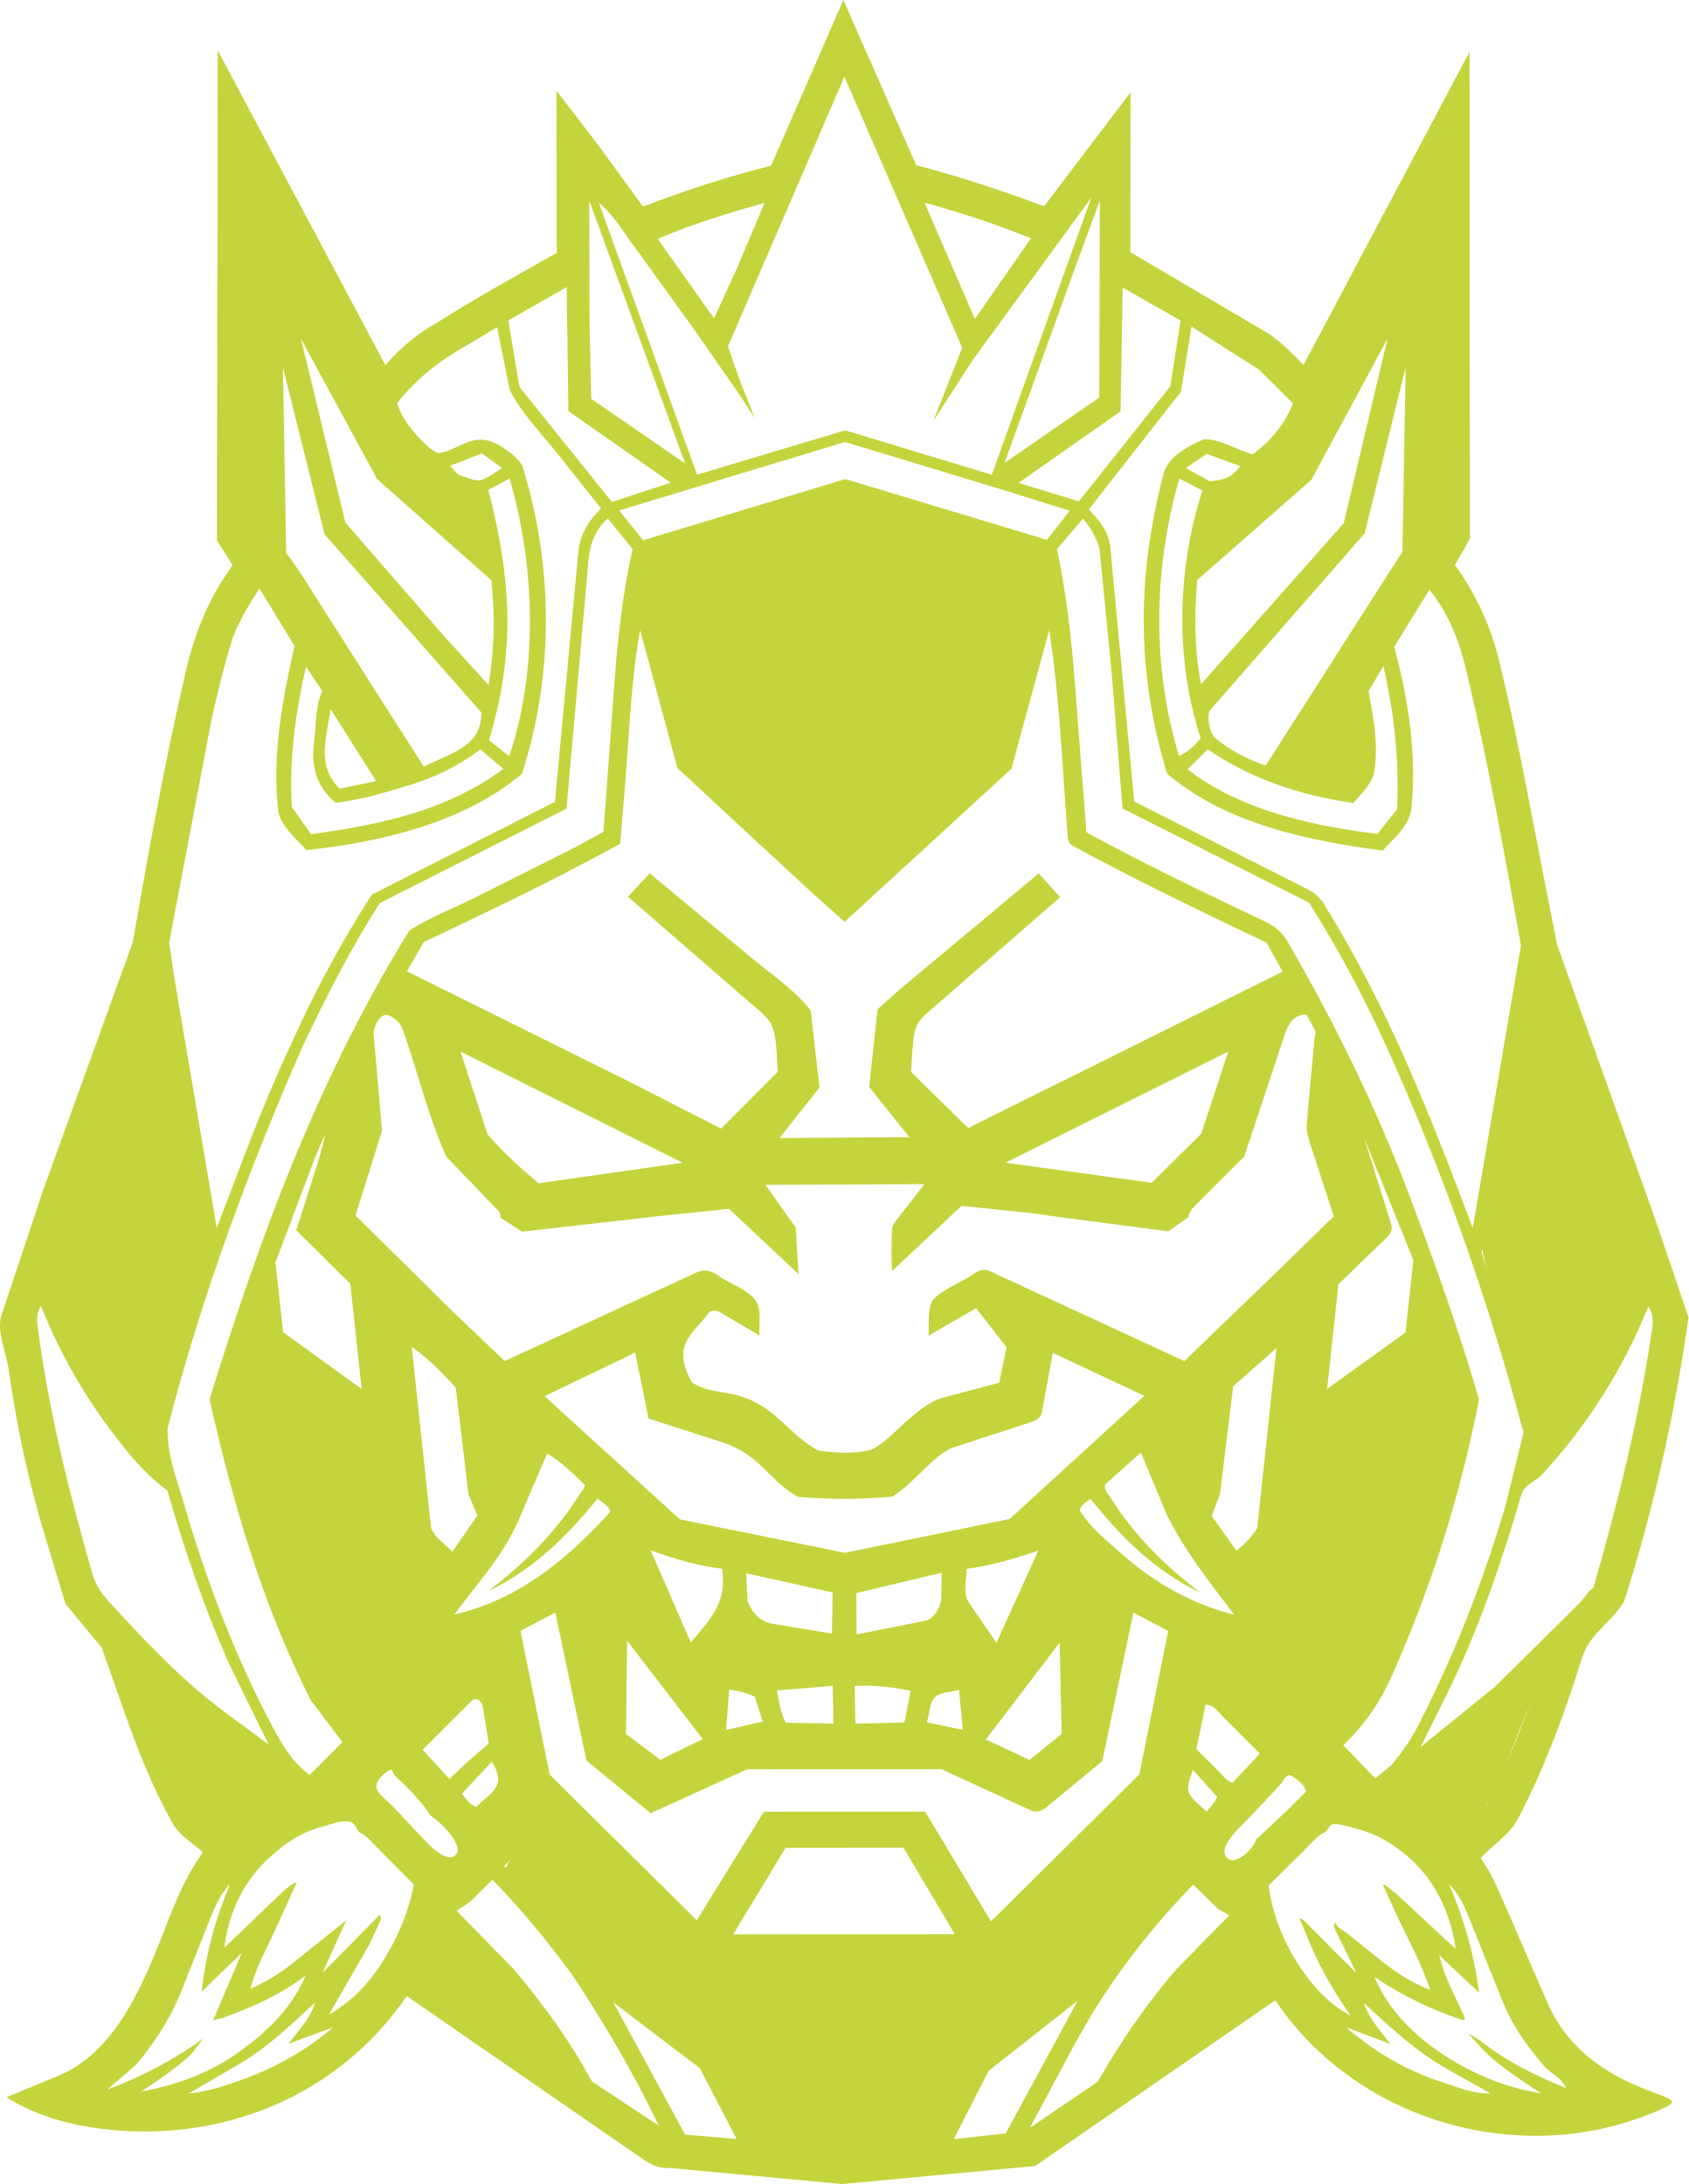
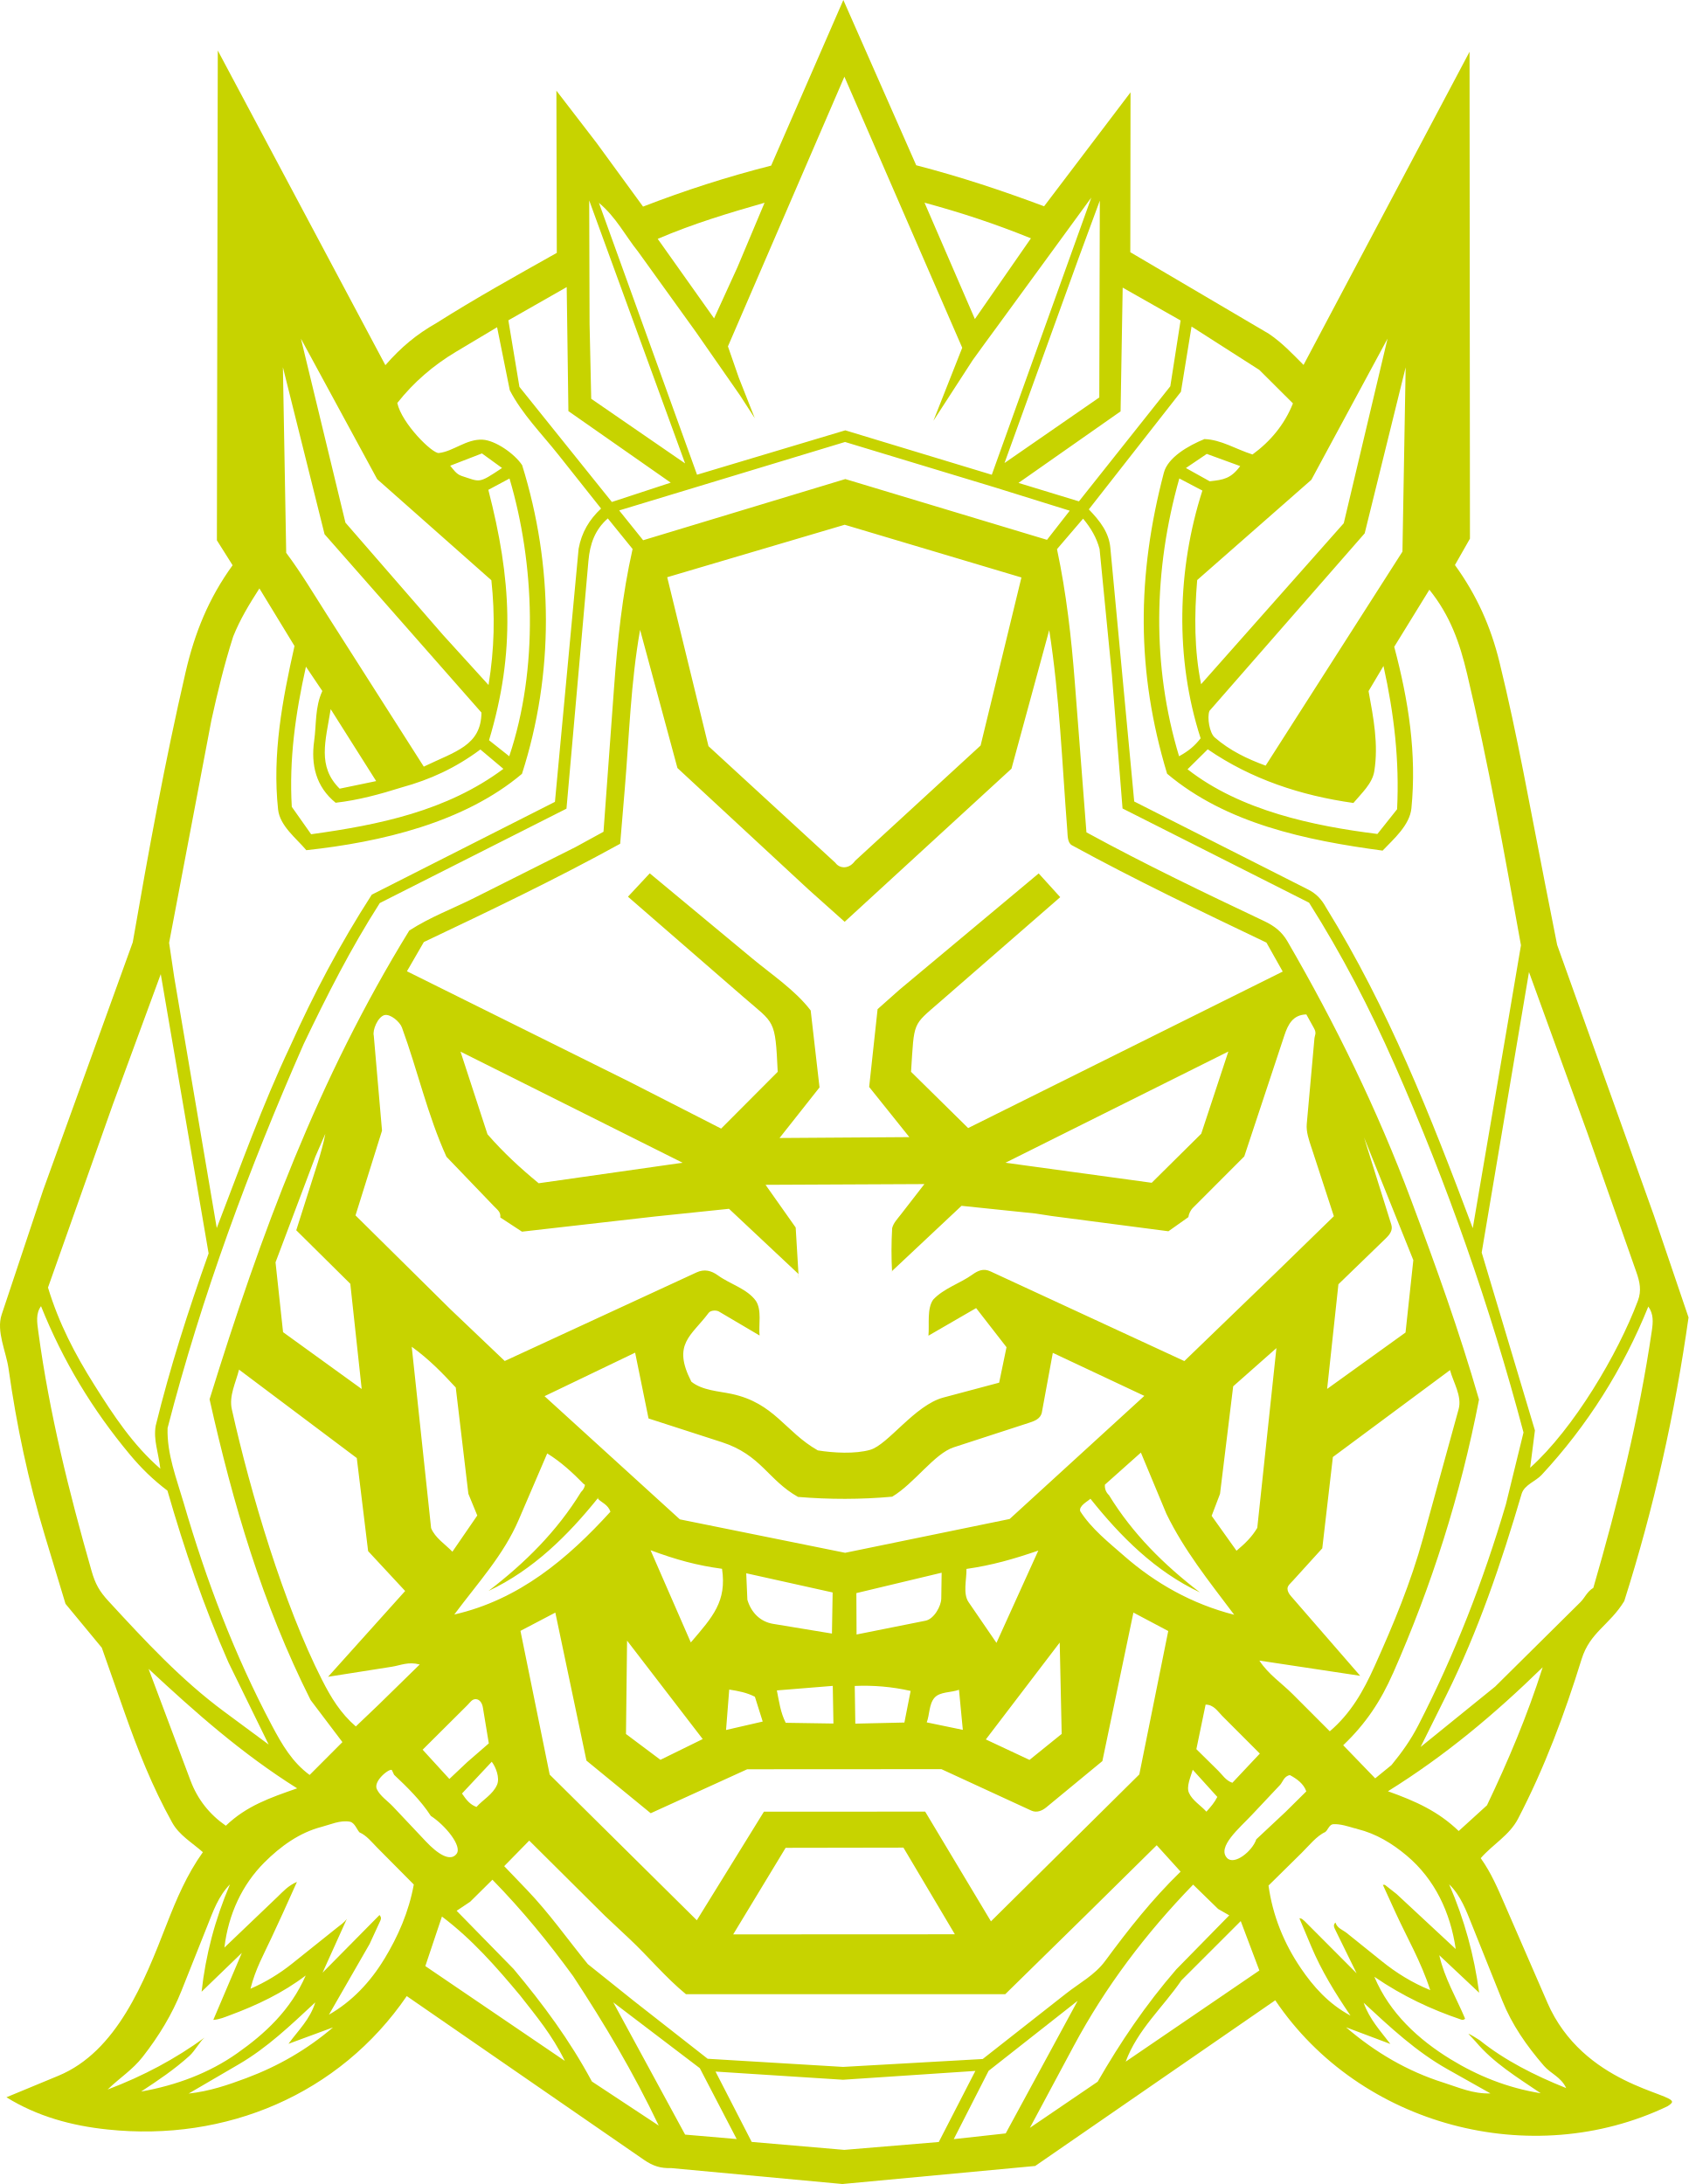
- <svg xmlns="http://www.w3.org/2000/svg" id="uuid-0812a78a-f2e9-41a0-8deb-4997b17b1516" data-name="Capa 2" viewBox="0 0 963.56 1246.55">
+ <svg xmlns="http://www.w3.org/2000/svg" id="uuid-1fea674a-41ef-448b-baeb-0707aa6be912" data-name="Capa 2" viewBox="0 0 963.56 1246.55">
  <defs>
    <style>
-       .uuid-22a5906d-8ea7-4744-bbab-1e2163f47b1e {
-         fill: #c4d43c;
+       .uuid-f122dece-1a6b-49ed-b276-864b0b025443 {
+         fill: #c7d300;
      }
    </style>
  </defs>
-   <g id="uuid-dac60c24-ab5b-46f6-a648-52ec8789b299" data-name="Capa 1">
-     <path class="uuid-22a5906d-8ea7-4744-bbab-1e2163f47b1e" d="M882.98,1142.92l-24.25-55.79c-3.97-9.14-7.72-18.1-13.75-26.55,6.93-7.95,16.36-13.01,21.31-22.53,15.16-29.15,26.54-59.71,36.25-91.04,4.79-15.47,15.9-19.34,24.34-33.15,16.87-53.06,28.88-106.76,36.69-161.91l-19.74-58.12-55.24-154.51-7-35.48c-8.37-42.42-15.62-83.96-25.92-125.96-5-20.4-13.01-38.23-25.41-55.38l8.57-15.06-.23-277.89-94.73,178.74c-6.54-6.57-12.24-12.68-19.84-17.81l-79.02-46.53.13-91.24-49.32,65.03c-24.13-9.02-47.62-16.83-72.98-23.41L481.26,0l-41.2,94.52c-25.49,6.51-48.94,14.07-73.1,23.4l-26.48-36.3-22.97-29.87.23,92.58c-23.7,13.33-46.3,25.88-68.83,40.14-11.09,6.29-20.03,13.67-28.99,23.96L124.28,28.84l-.51,279.55,8.97,14.23c-13.62,18.77-21.63,38.56-26.81,60.96-11.87,51.35-21.11,101.99-30.17,154.24l-51.1,141.37L.95,750.31c-3.19,9.58,2.55,21.12,3.93,30.85,4.63,32.8,11.25,64.01,20.81,95.61l11.69,38.63,20.71,25.06,12.73,36.22c7.74,22.02,16.1,43.21,27.46,63.62,4.01,7.2,11.17,11.27,17.49,16.85-9.11,12.76-15.03,26.69-20.74,41.34-12.7,32.63-28.29,72.44-61.71,86.28l-29.65,12.28c17.58,10.91,37.23,16.27,57.71,18.39,67.53,7.17,132.31-20.01,170.74-76.14l135.29,93.41c5.4,3.73,9.76,4.95,15.48,4.75l97.81,9.1,110.03-10.3,137-94.56c48.41,71.87,146.36,97.49,223.8,60.5,1.09-.69,2.42-1.61,2.6-2.36,1.26-5.23-50.7-9.83-71.16-56.89ZM848.53,1030.42l-.5.46c.59-1.04,1.17-2.05,1.7-2.99-.4.84-.8,1.69-1.2,2.53ZM859.5,1006.49c3.88-9.62,9.09-22.57,13.87-34.48-4.3,11.78-8.94,23.2-13.87,34.48ZM879.71,841.84c26.19-28.21,46.56-60.58,60.91-96.12,3.07,4.33,2.74,8.83,1.98,13.97-7.37,49.98-19.35,98.33-33.36,146.6-3.66,2.21-4.76,5.57-7.36,8.15l-48.65,48.19-42.56,34.49,14.54-29.26c18.43-37.09,31.49-75.72,43.18-115.45,1.67-4.99,7.99-6.97,11.32-10.56ZM859.39,858.5c-12.88,43.75-29.13,85.55-49.97,126.13-4.35,8.48-9.44,15.6-15.34,22.79l-9.3,7.59-18.26-18.9c12.95-12.34,21.44-25.27,28.37-40.98,22.15-50.22,38.57-101.88,49.1-156.31-11.32-39.25-24.51-75.85-38.75-113.91-19.25-51.48-43.08-100.27-70.55-147.6-3.25-5.6-7.56-8.87-13.3-11.59-34.22-16.21-67.72-32.24-101.42-50.65l-6.62-85.46c-2.01-25.92-4.81-50.8-10.18-76.18l14.89-17.4c4.53,5.45,7.65,10.81,9.4,17.3l7.02,71.68,6.09,76.44,106.44,53.77c18.86,29.84,34.5,60,48.81,92.43,30.08,68.17,54.46,137.89,73.56,209.96l-10.02,40.9ZM792.25,1022.47c-.07-.03-.14-.05-.22-.08.02-.01.03-.02.05-.03.05.04.11.07.17.11ZM259.23,921.52c13.65-18.31,28.12-33.95,36.73-53.98l16.31-37.97c7.85,4.81,14.64,11.12,20.96,17.58,0-.05,0-.1,0-.15l.59.57c-.27,1.46-.99,2.83-2.26,4.04-13.76,22.42-31.82,40.36-52.79,56.44,25.44-11.99,45.33-31.67,62.58-53.16l.14.14c-.1.13-.21.26-.32.39.18.15.28.24.28.24,1.91,1.98,5.51,3.11,6.9,7.17-24.35,26.76-52.04,50.21-89.12,58.68ZM291.09,1061.66l-2.57,4.31-.82-.85,3.39-3.46ZM266.78,973.18c1.42-1.42,2.65-3.52,4.83-3.37,2.18.15,3.54,2.29,3.95,4.79l3.38,20.46-12.34,10.72-10.16,9.59-15.27-16.7,25.6-25.49ZM234.97,768.68c10.01,7.23,17.46,14.98,25.12,23.26l7.2,60.67,5.08,12.38-14.21,20.69c-3.9-4.14-9.88-7.86-12.15-13.48l-11.05-103.51ZM280.61,1005.54c2.25,2.89,4.78,9.16,3.02,13.19-2.41,5.51-7.97,8.39-11.73,12.62-3.72-1.39-5.81-4.04-8.26-7.68l16.97-18.12ZM551.5,895.49c14.67-2.1,27.06-5.67,41.01-10.47l-23.87,52.67-15.89-23.2c-3.4-4.96-1.09-12.94-1.24-19ZM604.73,937.52l1.12,52.15-18.36,14.83-24.92-11.68,42.16-55.3ZM576.14,866.99l-93.86,19.29-94.31-19.08-77.23-70.31,51.7-24.84,7.65,37.56,41.73,13.49c22.6,7.31,26.34,21.57,43.57,31.29,18.09,1.5,35.94,1.49,53.73-.13,12.56-7.46,24.1-24.6,35.1-28.18l43.48-14.15c3.01-.98,5.89-2.26,6.77-5.4l6.32-34.37,52.23,24.56-76.87,70.28ZM488.8,932.9l-.11-23.62,48.66-11.64-.21,14.84c-.06,4.14-4.06,11.57-8.98,12.56l-39.35,7.87ZM519.65,965.12l-3.55,18.04-28.01.63-.33-21.51c10.59-.46,21.19.42,31.88,2.84ZM533.31,968.97c3.08-3.49,9.58-2.86,13.94-4.51l2.19,22.88-20.6-4.27c1.67-4.24,1.24-10.44,4.46-14.09ZM426.49,913.08l-.65-15.12,49.31,10.96-.4,23.47-33.58-5.54c-7.26-1.2-12.48-6.36-14.68-13.76ZM435.23,982.6l-20.92,4.82,1.81-23.08c5.2.81,10.07,1.73,14.67,4.12l4.45,14.13ZM475.22,962.24l.38,21.49-27.23-.42c-2.97-5.86-3.78-12.08-5.05-18.48l31.9-2.59ZM394.21,937.45l-22.97-52.64c14.66,5.44,26.45,8.68,40.79,10.6,2.76,18.61-5.23,27.36-17.82,42.04ZM401.02,992.59l-24.14,11.85-19.66-14.73.62-53.3,43.17,56.19ZM316.89,920.41l17.76,84.48,36.67,30.04,55.07-25.1,110.82-.06,51.29,23.65c3.1,1.43,6.21.08,8.56-1.86l32-26.39,17.72-84.77,19.87,10.53-16.51,81.85-84.66,83.86-37.53-62.62-92.03.04-38.28,61.97-83.96-83.12-16.69-82.06,19.9-10.43ZM641.53,888.1c-9.08-7.94-18.6-15.45-25.08-25.51-1-3.07,4.3-5.69,5.81-7.16,17.18,21.58,37,41.43,62.47,53.44-20.61-15.8-38.36-33.44-51.88-55.47-1.82-1.73-2.51-3.8-2.33-6.01l20.53-18.31,14.56,34.94c10.12,20.83,24.06,38.18,38.69,57.63-24.08-6.14-44.95-17.96-62.78-33.55ZM680.65,1010.12l14.02,15.5c-1.66,3.26-3.55,5.42-6.23,8.42-3.24-3.6-7.93-6.31-9.93-10.67-1.65-3.62.89-8.99,2.13-13.26ZM682.71,998.35l5.27-25.41c4.66,0,6.87,3.82,9.42,6.38l21.53,21.56-15.67,16.67c-3.75-1.26-5.61-4.46-8.11-6.92l-12.44-12.27ZM717.47,872.05c-3.04,5.1-6.68,8.71-11.85,13.06l-14.19-19.92,4.78-12.55,7.51-61.38,24.68-21.82-10.92,102.6ZM675.85,776.87l-110.68-51.21c-3.96-1.83-7.06-.45-10.34,1.9-7.03,5.03-16.28,7.77-22.32,14.26-3.64,5.23-2.1,13.92-2.69,20.56l27.21-15.75,17.34,22.33-4.2,20.24-31.84,8.49c-16.27,4.34-31.55,26.88-41.69,29.82-8.65,2.5-21.14,1.77-29.96.34-18.65-10.59-24.71-27.01-49.24-32.25-7.15-1.53-16.74-1.96-22.91-6.96-11.11-21.6,0-26.06,9.84-39.25,1.21-1.63,4.51-1.61,5.86-.81l23.22,13.7c-.61-6.25,1.39-14.41-2.1-19.77-4.99-6.95-14.83-9.58-21.65-14.54-3.77-2.74-7.74-3.76-12.17-1.72l-109.5,50.58-30.97-29.5-54.19-53.6,15.13-48.38-4.7-54.18c-.82-3.18,2.21-10.56,5.98-11.74,3.45-.94,8.91,3.84,10.08,7.04,9.02,24.64,14.58,49.88,25.4,73.77l27.14,28.27c2,2.08,3.96,3.29,3.59,6.39l12.38,8.11,76.01-8.67h0l42.13-4.38,39.57,37.15.14,2.19s.04,0,.06,0l-1.72-28.66-17.2-24.37,90.65-.42-13.57,17.51c-1.91,2.46-4.14,4.77-4.83,7.66-.49,8.4-.5,16.82-.04,25.25l.06-.86,39.57-37.15,42.13,4.38,9.19,1.42,66.74,8.72,11.38-8.06c.28-1.83,1.11-3.83,2.71-5.42l29.2-29.24,22.9-69.12c2.07-6.25,4.91-11.76,12.52-11.92l4.37,7.89c1.6,2.88.42,4.01.27,5.59l-4.4,48.98c-.42,4.62,1.29,9.33,2.67,13.56l12.78,39.17-32.73,31.89-52.59,50.79ZM199.91,732.77l6.49,60.02-44.87-32.44-4.3-39.85,22.75-60.37,5.66-12.99c-.8,4.67-2.85,11.9-4.3,16.46l-12.28,38.59,30.87,30.57ZM386.57,438.37l74.8,69.33,20.63,18.44,95.19-87.38,21.54-79.1c5.92,37.9,7.34,75.94,10.33,114.52.2,2.57.03,6.85,2.58,8.25,36.56,20,73.4,37.58,111.05,55.59l9.29,16.52-179.51,89.33-32.59-32.11c1.89-29.15.61-26.09,16.48-39.91l68.65-59.77-12.29-13.55-79.46,66.39-12.47,11.08-4.81,44.41,22.93,28.63-74.07.5,22.81-28.87-5.04-43.92c-8.8-11.55-22.1-20.35-33.51-29.83l-58.33-48.44-12.43,13.34,66.01,57.35c17.69,15.37,18.03,12.06,19.44,42.6l-32.28,32.4-52.02-26.58-127.28-63.21,9.64-16.68c37.94-18.01,75.06-35.74,112.04-56.1l2.65-31.61c2.55-30.39,3.35-60.15,8.72-90.48l21.31,78.86ZM353.34,291.34l128.88-39.07,86.22,26.13,42,13.09-12.97,16.63-115.08-34.68-115.37,34.92-13.67-17.01ZM700.95,600.17l-15.47,46.91-28.27,28-83.41-11.44,127.16-63.46ZM389.54,663.65l-82.13,11.71c-10.61-8.72-20.2-17.61-29.21-27.95l-15.4-47.18,126.74,63.42ZM763.77,733.01l26.96-26.11c2.26-2.19,4.24-4.69,3.22-7.94l-15.57-49.78,28.14,70.06-4.45,41.31-44.74,32.2,6.44-59.74ZM845.53,714.92l.29-1.74,2.51,11.12-2.81-9.38ZM686.15,280c-14.42,44.83-15.78,95.76-1.01,141.4-3.45,4.39-6.77,7.2-12.3,10.24-15.66-51.71-14.59-106.52.14-158.55l13.16,6.91ZM676.75,267.13l11.9-8.06,19.07,6.96c-5.29,7.12-9.5,7.84-17.4,8.67l-13.57-7.56ZM689.2,427.68c24.92,17.11,53.13,26.39,83.12,30.63,4.67-5.57,10.79-11.06,11.92-18.11,2.47-15.41-.48-30.54-3.27-45.74l8.52-14.34c6.08,27.41,9.15,54.02,7.76,81.77l-11.22,14.11c-36.37-4.54-78.07-13.25-108.35-36.92l11.53-11.41ZM722.23,437c-10.57-3.88-20.38-8.56-29.07-16.11-2.91-2.53-4.44-11.3-2.99-15.13l88.59-101.35,23.38-94.75-1.83,105.19-78.07,122.15ZM748.31,273.89l43.5-80.62-24.99,105.37-81.41,91.88c-3.91-19.4-3.93-39.23-2.23-59.45l65.12-57.19ZM679.96,186.38l38.69,24.76,19.17,19.1c-4.83,12.13-12.86,21.7-23.08,29.16-9.46-2.98-17.87-8.47-27.43-8.79-9.39,3.84-20.87,10.51-23.15,19.2-15.39,58.69-15.85,113.23,1.85,171.8,33.68,28.42,79.01,37.99,122.98,43.89,6.26-6.58,15.48-14.48,16.44-24.19,3.05-30.99-1.57-61.18-9.81-92.14l20.06-32.58c11.96,14.9,17.32,30.37,21.51,47.98,12.25,51.52,21.32,102.69,30.75,154.96l-6.74,39.78-20.76,121.67c-24.22-64.48-48.05-125.22-83.75-183.06-2.62-4.73-5.51-7.83-10.36-10.29l-99.09-50.17-13.62-144.82c-.82-8.77-5.85-15.21-12.28-21.91l52.56-67.12,6.06-37.24ZM640.66,164.16l33.05,18.75-5.87,37.56-52.14,65.69-34.49-10.53,58.25-40.83,1.2-70.65ZM627.3,226.86l-54.07,37.41,42.5-117.55,11.88-32.21-.3,112.36ZM588.3,136.02l-31.98,46.08-28.74-66.42c21.26,5.81,39.7,11.85,60.72,20.34ZM436.3,115.73l-15.45,36.73-13.35,29.25-32.17-45.37c20.33-8.7,40.05-14.62,60.96-20.61ZM364.16,143.68l32.94,45.77,25.12,36.11,8.5,13.13-9.13-23.15-6.19-17.83,66.46-153.93,67.24,154.71-16.45,41.68,22.42-34.61c4.51-6.32,9.15-12.59,13.86-19.03l53.84-73.78-56.8,158.22-83.61-25.35-84.59,25.33-55.98-155.15c9.84,8.18,14.97,18.69,22.38,27.89ZM390.96,264.5l-53.58-36.89-.94-42.78-.21-70.45,54.73,150.13ZM323.39,163.85l.97,70.8,58.39,40.83-33.59,11.03-52.75-65.7-6.31-37.98,33.29-18.97ZM215.23,273.49l65.17,57.69c2.14,19.82,1.77,39.14-1.62,59.79l-26.1-28.72-55.56-63.95-25.39-105,43.51,80.19ZM191.52,458.18c12.7-1.42,25.18-4.81,37.76-8.77,16.19-4.45,30.63-11.04,44.85-21.63l13.14,11.06c-32.34,24.08-70.93,31.94-109.72,37.32l-11.04-15.66c-1.58-26.97,2.04-52.94,8.07-79.99l9.36,13.89c-4.27,9.25-3.32,18.84-4.66,28.48-1.89,13.55.94,26.13,12.25,35.3ZM188.71,404.76l25.95,41.06-20.84,4.33c-12.87-12.79-8.05-27.01-5.12-45.38ZM279.07,422.5c15.22-50.73,12.72-92.09-.4-142.92l12.08-6.46c14.42,48.61,16.65,108.51-.15,158.52l-11.53-9.14ZM263.4,271.63c-3.02-.97-4.7-3.71-6.49-5.82l18.12-7.01,11.47,8.32c-13.72,9.13-12.22,8-23.11,4.52ZM185.21,304.92l89.54,101.8c-.22,18.83-14.72,22.07-32.92,30.84l-55.63-87.3c-7.63-11.97-14.22-23.1-22.88-34.74l-1.88-105.93,23.77,95.33ZM120.56,411.38c3.64-16.45,7.28-31.65,12.51-48.08,4.02-10.01,9.04-18.2,14.96-27.45l20.03,32.87c-6.97,30.88-12.75,61.84-9.37,93.28,1.02,9.44,10.41,16.46,16.12,23.26,42.55-4.59,90.13-15.76,123.06-43.59,18.41-57.3,17.97-118.73.09-176.17-4.32-6.56-15.34-14.19-22.61-14.55-9.23-.45-16.62,6.68-24.92,7.62-3.69.42-21.22-16.9-23.71-28.57,9.41-11.88,20.52-21.46,33.52-29.23l23.43-14,7.25,36c7.06,13.63,18.26,24.86,27.79,36.87l24.29,30.62c-6.71,6.28-11.09,13.56-12.81,22.93l-13.51,144.48-104.53,52.98c-18.12,28.14-32.96,56.27-46.58,86.56-15.93,33.75-27.88,67.38-41.88,103.72l-24.26-143.1-2.93-19.72,24.07-126.71ZM95.63,815.08c19.56-75.6,46.36-148.01,77.69-219.25,13.42-28.02,26.74-54.31,43.41-80.4l106.53-53.87,12.54-141.54c.84-9.48,3.66-17.66,11.05-24.12l14.15,17.46c-5.95,26.4-8.63,52.42-10.61,79.47l-5.99,81.92-15.93,8.72-57.69,28.97c-12.71,6.38-25.03,10.85-37.22,18.69-52.06,84.64-84.61,172.85-113.96,267.54,13.38,59.67,30.07,116.76,57.65,171.65l18.16,24.02-18.71,18.75c-9.91-7.29-15.67-17.17-21.57-28.3-21.49-40.59-37.43-82.79-50.33-127.04-4.06-13.91-9.61-27.86-9.16-42.66ZM62.09,914.07c-5.38-5.84-7.68-9.85-9.91-17.68-12.84-44.94-24.01-89.75-30.3-136.17-.76-5.62-1.54-10.47,1.53-14.7,12.66,31.55,29.46,59.17,50.53,84.48,6.62,7.95,13.3,14.51,21.61,20.8,9.69,33.65,20.68,65.91,34.79,97.99l22.97,46.93-25.44-18.82c-24.56-18.17-45.08-40.36-65.76-62.82ZM61.44,1192.6c7.04-6.8,14.21-11.22,20.01-18.66,9.23-11.85,16.72-24.14,22.09-37.62l14.66-36.82c3.44-8.64,6.37-17.18,13.04-24-8.55,20.11-13.89,40.29-16.2,61.31l22.97-22.18-16.29,38.26c3.68-.28,6.56-1.59,9.55-2.69,15.35-5.68,30.1-12.69,43.19-22.65-8.6,19.72-23.24,33.25-39.26,44.49-15.87,11.15-34.45,18.15-54.68,21.75,9.95-6.54,18.77-12.44,27.58-20.37,3.12-2.81,5.97-8.28,8.69-10.45-16.66,12.11-34.84,21.89-55.35,29.65ZM140.65,1186.08c-10.73,4.01-21.07,7.54-32.99,8.85l28.65-16.73c16.29-9.51,29.34-22.07,43.6-35.31-3.03,9.77-9.6,15.8-15.29,23.65l25.42-9.37c-14.89,12.7-31.39,22.18-49.38,28.9ZM219.34,1118.05c-7.88,13.05-18.36,24.27-31.63,31.86l23.2-40.35,6.08-13.19c.82-1.77.28-2.41-.41-3.34l-32.51,32.91,13.87-30.74c-1.52,2.16-3.82,3.62-5.75,5.17l-25.58,20.46c-7.1,5.68-15.01,10.5-23.67,14.27,2.84-11.34,7.57-19.57,11.85-28.81l6.58-14.22,8.09-17.96c-5.13,2.23-7.85,5.44-11.04,8.49l-30.36,29.01c2.26-19.18,10.26-36.04,22.76-48.54,9.21-9.21,20-17.07,32.72-20.36,4.87-1.26,10.56-3.95,16.07-2.96,2.84.51,4.12,4.71,5.57,6.13,3.95,1.66,7.11,5.71,10.05,8.67l20.91,21.07c-2.89,15.79-9.03,29.6-16.78,42.45ZM243.04,1051.05l-18.88-20.02c-2.89-3.06-7.25-5.9-9.11-9.82-2.28-4.78,7.83-12.55,8.65-10.78l1.18,2.55c7.43,6.98,15.39,14.8,20.97,23.48,8.15,5.26,17.99,17.16,14.74,21.59-3.61,4.93-10.99-.04-17.55-7.01ZM337.77,1188.04c-12.69-23.62-27.74-43.92-44.69-64.22l-32.5-33.21,7.73-5.17,12.7-12.57c17.2,17.64,31.84,35.55,46.08,55.1,18.01,27.42,34.23,54.7,48.83,85.25l-38.15-25.18ZM390.96,1218.36l-41-75.5,49.39,37.58,21.04,40.45-29.43-2.53ZM418.4,1104.07l29.92-49.41,67.23-.11,29.35,49.47-126.5.06ZM544.27,1220.94l19.89-38.99,50.8-39.96-41.05,75.68-29.64,3.27ZM671.25,1124.07c-17.59,20.37-31.8,41.41-44.88,64.13l-38.68,26.32,25.01-46.69c18.19-33.96,41.09-64.23,68.17-92.16l14.25,13.89,6.36,3.65-30.23,30.84ZM700.25,1060.48c-5.91-6.23,7.02-17.05,14.02-24.48l16.23-17.25c1.39-1.47,2.24-5.06,5.59-5.58,3.94,2.09,7.88,4.94,9.35,9.29l-11.84,11.72-16.7,15.64c-2.26,6.8-12.55,15-16.66,10.67ZM742.27,1123.29c-9.47-13.91-16-29.8-18.39-47.08l18.98-18.71c3.92-3.87,8.53-9.69,13.43-11.85.27-.33.53-.59.78-.82.97-1.34,1.94-3.57,3.83-3.65,4.07-.18,8.14,1.2,11.86,2.26.61.09,1.24.26,1.9.51,10.65,2.66,19.82,8.22,28.08,15.17,16.18,13.61,24.95,32.56,27.98,53.32l-33.78-31.42-6.68-5.24h-1.13s7.3,15.99,7.3,15.99c6.57,14.37,14.47,27.81,19.73,44.12-10.43-4.27-19.38-9.88-27.46-16.37l-20.25-16.28c-2.09-1.68-5.44-2.68-6.36-5.94-1.55,1.49-.79,2.76.26,4.91l11.81,24.08-29.77-29.87-1.41-1.15c-.4-.22-.87-.38-1.48-.4l6.77,16.11c5.79,13.76,13.38,26.18,22.4,39.47-12.6-6.77-21.21-16.58-28.41-27.15ZM823.67,1188.67c-20.53-6.49-38.91-17.26-55.55-31.57l25.3,9.53c-5.88-7.73-11.91-14.13-15.25-23.54,15.39,14.22,29.95,27.87,47.87,37.96l24.49,13.79c-9.99.36-18.1-3.4-26.86-6.17ZM842.09,1165.29c10.18,12.12,23.48,20.21,37.14,29.47-19.24-3.11-36.14-10.04-51.54-19.48-18.11-11.11-34.67-26.18-43.41-47,16.31,11.13,32.4,18.63,49.65,24.47.66.25,1.82.07,2.1-.65-5-11.91-11.64-22.78-14.7-36.12l22.75,21.41c-2.86-21.52-8.4-41.67-17.12-61.91,6.68,6.54,9.77,15.1,13.21,23.67l17.16,42.84c5.44,13.57,13.74,25.58,23.72,37.11,3.87,4.48,9.79,6.38,12.7,12.71-18.16-7.27-35.18-15.93-49.33-27.3-.22-.18-5.96-3.8-6.48-3.68l4.14,4.45Z" />
+   <g id="uuid-f3a29907-f007-410f-8ef4-0544405b6876" data-name="Capa 1">
+     <path class="uuid-f122dece-1a6b-49ed-b276-864b0b025443" d="M882.98,1142.92l-24.25-55.79c-3.97-9.14-7.72-18.1-13.75-26.55,6.93-7.95,16.36-13.01,21.31-22.53,15.16-29.15,26.54-59.71,36.25-91.04,4.79-15.47,15.9-19.34,24.34-33.15,16.87-53.06,28.88-106.76,36.69-161.91l-19.74-58.12-55.24-154.51-7-35.48c-8.37-42.42-15.62-83.96-25.92-125.96-5-20.4-13.01-38.23-25.41-55.38l8.57-15.06-.23-277.89-94.73,178.74c-6.54-6.57-12.24-12.68-19.84-17.81l-79.02-46.53.13-91.24-49.32,65.03c-24.13-9.02-47.62-16.83-72.98-23.41L481.26,0l-41.2,94.52c-25.49,6.51-48.94,14.07-73.1,23.4l-26.48-36.3-22.97-29.87.23,92.58c-23.7,13.33-46.3,25.88-68.83,40.14-11.09,6.29-20.03,13.67-28.99,23.96L124.28,28.84l-.51,279.55,8.97,14.23c-13.62,18.77-21.63,38.56-26.81,60.96-11.87,51.35-21.11,101.99-30.17,154.24l-51.1,141.37L.95,750.31c-3.19,9.58,2.55,21.12,3.93,30.85,4.63,32.8,11.25,64.01,20.81,95.61l11.69,38.63,20.71,25.06,12.73,36.22c7.74,22.02,16.1,43.21,27.46,63.62,4.01,7.2,11.17,11.27,17.49,16.85-9.11,12.76-15.03,26.69-20.74,41.34-12.7,32.63-28.29,72.44-61.71,86.28l-29.65,12.28c17.58,10.91,37.23,16.27,57.71,18.39,67.53,7.17,132.31-20.01,170.74-76.14l135.29,93.41c5.4,3.73,9.76,4.95,15.48,4.75l97.81,9.1,110.03-10.3,137-94.56c48.41,71.87,146.36,97.49,223.8,60.5,1.09-.69,2.42-1.61,2.6-2.36,1.26-5.23-50.7-9.83-71.16-56.89ZM848.53,1030.42l-16.12,14.66c-11.59-11.16-24.37-16.98-40.38-22.69,32.69-20.34,60.61-43.75,88.32-70.78-8.89,27.9-19.66,53.34-31.81,78.81ZM748.39,655l12.78,39.17-32.73,31.89-52.59,50.79-110.68-51.21c-3.96-1.83-7.06-.45-10.34,1.9-7.03,5.03-16.28,7.77-22.32,14.26-3.64,5.23-2.1,13.92-2.69,20.56l27.21-15.75,17.34,22.33-4.2,20.24-31.84,8.49c-16.27,4.34-31.55,26.88-41.69,29.82-8.65,2.5-21.14,1.77-29.96.34-18.65-10.59-24.71-27.01-49.24-32.25-7.15-1.53-16.74-1.96-22.91-6.96-11.11-21.6,0-26.06,9.84-39.25,1.21-1.63,4.51-1.61,5.86-.81l23.22,13.7c-.61-6.25,1.39-14.41-2.1-19.77-4.99-6.95-14.83-9.58-21.65-14.54-3.77-2.74-7.74-3.76-12.17-1.72l-109.5,50.58-30.97-29.5-54.19-53.6,15.13-48.38-4.7-54.18c-.82-3.18,2.21-10.56,5.98-11.74,3.45-.94,8.91,3.84,10.08,7.04,9.02,24.64,14.58,49.88,25.4,73.77l27.14,28.27c2,2.08,3.96,3.29,3.59,6.39l12.38,8.11,76.01-8.67h0l42.13-4.38,39.57,37.15.14,2.19s.04,0,.06,0l-1.72-28.66-17.2-24.37,90.65-.42-13.57,17.51c-1.91,2.46-4.14,4.77-4.83,7.66-.49,8.4-.5,16.82-.04,25.25l.06-.86,39.57-37.15,42.13,4.38,9.19,1.42,66.74,8.72,11.38-8.06c.28-1.83,1.11-3.83,2.71-5.42l29.2-29.24,22.9-69.12c2.07-6.25,4.91-11.76,12.52-11.92l4.37,7.89c1.6,2.88.42,4.01.27,5.59l-4.4,48.98c-.42,4.62,1.29,9.33,2.67,13.56ZM793.95,698.96l-15.57-49.78,28.14,70.06-4.45,41.31-44.74,32.2,6.44-59.74,26.96-26.11c2.26-2.19,4.24-4.69,3.22-7.94ZM728.39,769.45l-10.92,102.6c-3.04,5.1-6.68,8.71-11.85,13.06l-14.19-19.92,4.78-12.55,7.51-61.38,24.68-21.82ZM527.96,1034.01l-92.03.04-38.28,61.97-83.96-83.12-16.69-82.06,19.9-10.43,17.76,84.48,36.67,30.04,55.07-25.1,110.82-.06,51.29,23.65c3.1,1.43,6.21.08,8.56-1.86l32-26.39,17.72-84.77,19.87,10.53-16.51,81.85-84.66,83.86-37.53-62.62ZM544.9,1104.02l-126.5.06,29.92-49.41,67.23-.11,29.35,49.47ZM401.02,992.59l-24.14,11.85-19.66-14.73.62-53.3,43.17,56.19ZM371.24,884.81c14.66,5.44,26.45,8.68,40.79,10.6,2.76,18.61-5.23,27.36-17.82,42.04l-22.97-52.64ZM474.75,932.38l-33.58-5.54c-7.26-1.2-12.48-6.36-14.68-13.76l-.65-15.12,49.31,10.96-.4,23.47ZM475.22,962.24l.38,21.49-27.23-.42c-2.97-5.86-3.78-12.08-5.05-18.48l31.9-2.59ZM430.79,968.47l4.45,14.13-20.92,4.82,1.81-23.08c5.2.81,10.07,1.73,14.67,4.12ZM537.13,912.48c-.06,4.14-4.06,11.57-8.98,12.56l-39.35,7.87-.11-23.62,48.66-11.64-.21,14.84ZM547.25,964.46l2.19,22.88-20.6-4.27c1.67-4.24,1.24-10.44,4.46-14.09,3.08-3.49,9.58-2.86,13.94-4.51ZM519.65,965.12l-3.55,18.04-28.01.63-.33-21.51c10.59-.46,21.19.42,31.88,2.84ZM551.5,895.49c14.67-2.1,27.06-5.67,41.01-10.47l-23.87,52.67-15.89-23.2c-3.4-4.96-1.09-12.94-1.24-19ZM587.49,1004.49l-24.92-11.68,42.16-55.3,1.12,52.15-18.36,14.83ZM576.14,866.99l-93.86,19.29-94.31-19.08-77.23-70.31,51.7-24.84,7.65,37.56,41.73,13.49c22.6,7.31,26.34,21.57,43.57,31.29,18.09,1.5,35.94,1.49,53.73-.13,12.56-7.46,24.1-24.6,35.1-28.18l43.48-14.15c3.01-.98,5.89-2.26,6.77-5.4l6.32-34.37,52.23,24.56-76.87,70.28ZM272.37,864.98l-14.21,20.69c-3.9-4.14-9.88-7.86-12.15-13.48l-11.05-103.51c10.01,7.23,17.46,14.98,25.12,23.26l7.2,60.67,5.08,12.38ZM199.91,732.77l6.49,60.02-44.87-32.44-4.3-39.85,22.75-60.37,5.66-12.99c-.8,4.67-2.85,11.9-4.3,16.46l-12.28,38.59,30.87,30.57ZM262.79,600.23l126.74,63.42-82.13,11.71c-10.61-8.72-20.2-17.61-29.21-27.95l-15.4-47.18ZM573.8,663.64l127.16-63.46-15.47,46.91-28.27,28-83.41-11.44ZM552.48,643.86l-32.59-32.11c1.89-29.15.61-26.09,16.48-39.91l68.65-59.77-12.29-13.55-79.46,66.39-12.47,11.08-4.81,44.41,22.93,28.63-74.07.5,22.81-28.87-5.04-43.92c-8.8-11.55-22.1-20.35-33.51-29.83l-58.33-48.44-12.43,13.34,66.01,57.35c17.69,15.37,18.03,12.06,19.44,42.6l-32.28,32.4-52.02-26.58-127.28-63.21,9.64-16.68c37.94-18.01,75.06-35.74,112.04-56.1l2.65-31.61c2.55-30.39,3.35-60.15,8.72-90.48l21.31,78.86,74.8,69.33,20.63,18.44,95.19-87.38,21.54-79.1c5.92,37.9,7.34,75.94,10.33,114.52.2,2.57.03,6.85,2.58,8.25,36.56,20,73.4,37.58,111.05,55.59l9.29,16.52-179.51,89.33ZM380.74,329.46l101.29-29.95,100.85,30.09-23.3,95.92-71.62,65.81c-1.72,2.35-3.54,3.28-5.02,3.55-2.33.43-4.65-.25-6.29-2.48l-72.35-66.51-23.55-96.42ZM597.46,308.11l-115.08-34.68-115.37,34.92-13.67-17.01,128.88-39.07,86.22,26.13,42,13.09-12.97,16.63ZM360.99,313.35c-5.95,26.4-8.63,52.42-10.61,79.47l-5.99,81.92-15.93,8.72-57.69,28.97c-12.71,6.38-25.03,10.85-37.22,18.69-52.06,84.64-84.61,172.85-113.96,267.54,13.38,59.67,30.07,116.76,57.65,171.65l18.16,24.02-18.71,18.75c-9.91-7.29-15.67-17.17-21.57-28.3-21.49-40.59-37.43-82.79-50.33-127.04-4.06-13.91-9.61-27.86-9.16-42.66,19.56-75.6,46.36-148.01,77.69-219.25,13.42-28.02,26.74-54.31,43.41-80.4l106.53-53.87,12.54-141.54c.84-9.48,3.66-17.66,11.05-24.12l14.15,17.46ZM183.85,959c-21.98-43.27-40.8-106.48-51.55-154.61-1.72-7.69,2.22-15.07,4.1-22.66l67.2,50.47,6.47,53.13,21.13,22.75-43.98,48.97,36.43-5.74c4.97-.78,9.2-3.02,15.87-1.29l-23.67,23.16-12.8,12.21c-8.77-7.56-14.2-16.58-19.18-26.38ZM223.7,1010.43l1.18,2.55c7.43,6.98,15.39,14.8,20.97,23.48,8.15,5.26,17.99,17.16,14.74,21.59-3.61,4.93-10.99-.04-17.55-7.01l-18.88-20.02c-2.89-3.06-7.25-5.9-9.11-9.82-2.28-4.78,7.83-12.55,8.65-10.78ZM256.45,1015.37l-15.27-16.7,25.6-25.49c1.42-1.42,2.65-3.52,4.83-3.37,2.18.15,3.54,2.29,3.95,4.79l3.38,20.46-12.34,10.72-10.16,9.59ZM280.61,1005.54c2.25,2.89,4.78,9.16,3.02,13.19-2.41,5.51-7.97,8.39-11.73,12.62-3.72-1.39-5.81-4.04-8.26-7.68l16.97-18.12ZM259.23,921.52c13.65-18.31,28.12-33.95,36.73-53.98l16.31-37.97c7.85,4.81,14.64,11.12,20.96,17.58,0-.05,0-.1,0-.15l.59.57c-.27,1.46-.99,2.83-2.26,4.04-13.76,22.42-31.82,40.36-52.79,56.44,25.44-11.99,45.33-31.67,62.58-53.16l.14.14c-.1.13-.21.26-.32.39.18.15.28.24.28.24,1.91,1.98,5.51,3.11,6.9,7.17-24.35,26.76-52.04,50.21-89.12,58.68ZM301.99,1050.53l43.2,42.93,14.05,13.19c11.1,10.42,20.33,21.8,32.21,31.58h182.18s47.18-46.28,47.18-46.28l39.27-38.75,13.63,15.06c-16.5,16.05-29.8,33.04-43.11,51.08-5.83,7.9-14.67,12.55-22.22,18.49l-47.58,37.38-79.69,4.51-77.28-4.65-42.13-33-26.25-21.01c-11.81-14.49-21.94-29.03-34.92-42.57l-12.81-13.36,14.29-14.59ZM641.53,888.1c-9.08-7.94-18.6-15.45-25.08-25.51-1-3.07,4.3-5.69,5.81-7.16,17.18,21.58,37,41.43,62.47,53.44-20.61-15.8-38.36-33.44-51.88-55.47-1.82-1.73-2.51-3.8-2.33-6.01l20.53-18.31,14.56,34.94c10.12,20.83,24.06,38.18,38.69,57.63-24.08-6.14-44.95-17.96-62.78-33.55ZM680.65,1010.12l14.02,15.5c-1.66,3.26-3.55,5.42-6.23,8.42-3.24-3.6-7.93-6.31-9.93-10.67-1.65-3.62.89-8.99,2.13-13.26ZM682.71,998.35l5.27-25.41c4.66,0,6.87,3.82,9.42,6.38l21.53,21.56-15.67,16.67c-3.75-1.26-5.61-4.46-8.11-6.92l-12.44-12.27ZM714.27,1036l16.23-17.25c1.39-1.47,2.24-5.06,5.59-5.58,3.94,2.09,7.88,4.94,9.35,9.29l-11.84,11.72-16.7,15.64c-2.26,6.8-12.55,15-16.66,10.67-5.91-6.23,7.02-17.05,14.02-24.48ZM737.66,966.94c-6.39-6.4-13.81-11.21-19-19.14l57.53,8.69-39.51-45.5c-1.19-1.37-1.98-2.79-1.97-4.27.02-1.68,1.67-2.96,3.05-4.48l16.8-18.51,6.05-52.11,66.85-49.61c1.81,6.89,6.96,14.84,4.91,22.28l-20.22,73.36c-7.09,25.71-16.96,49.47-27.88,73.66-6.23,13.8-13.33,26.53-25.42,36.85l-21.2-21.23ZM794.9,955.13c22.15-50.22,38.57-101.88,49.1-156.31-11.32-39.25-24.51-75.85-38.75-113.91-19.25-51.48-43.08-100.27-70.55-147.6-3.25-5.6-7.56-8.87-13.3-11.59-34.22-16.21-67.72-32.24-101.42-50.65l-6.62-85.46c-2.01-25.92-4.81-50.8-10.18-76.18l14.89-17.4c4.53,5.45,7.65,10.81,9.4,17.3l7.02,71.68,6.09,76.44,106.44,53.77c18.86,29.84,34.5,60,48.81,92.43,30.08,68.17,54.46,137.89,73.56,209.96l-10.02,40.9c-12.88,43.75-29.13,85.55-49.97,126.13-4.35,8.48-9.44,15.6-15.34,22.79l-9.3,7.59-18.26-18.9c12.95-12.34,21.44-25.27,28.37-40.98ZM942.6,759.69c-7.37,49.98-19.35,98.33-33.36,146.6-3.66,2.21-4.76,5.57-7.36,8.15l-48.65,48.19-42.56,34.49,14.54-29.26c18.43-37.09,31.49-75.72,43.18-115.45,1.67-4.99,7.99-6.97,11.32-10.56,26.19-28.21,46.56-60.58,60.91-96.12,3.07,4.33,2.74,8.83,1.98,13.97ZM905.87,646.68l27.89,79.3c1.98,5.64,3.1,10.6.91,16.44-11.44,30.55-36.75,73.11-61.49,95.34l2.73-21.33-30.38-101.53,26.99-160.08,33.34,91.84ZM686.15,280c-14.42,44.83-15.78,95.76-1.01,141.4-3.45,4.39-6.77,7.2-12.3,10.24-15.66-51.71-14.59-106.52.14-158.55l13.16,6.91ZM676.75,267.13l11.9-8.06,19.07,6.96c-5.29,7.12-9.5,7.84-17.4,8.67l-13.57-7.56ZM689.2,427.68c24.92,17.11,53.13,26.39,83.12,30.63,4.67-5.57,10.79-11.06,11.92-18.11,2.47-15.41-.48-30.54-3.27-45.74l8.52-14.34c6.08,27.41,9.15,54.02,7.76,81.77l-11.22,14.11c-36.37-4.54-78.07-13.25-108.35-36.92l11.53-11.41ZM722.23,437c-10.57-3.88-20.38-8.56-29.07-16.11-2.91-2.53-4.44-11.3-2.99-15.13l88.59-101.35,23.38-94.75-1.83,105.19-78.07,122.15ZM748.31,273.89l43.5-80.62-24.99,105.37-81.41,91.88c-3.91-19.4-3.93-39.23-2.23-59.45l65.12-57.19ZM679.96,186.38l38.69,24.76,19.17,19.1c-4.83,12.13-12.86,21.7-23.08,29.16-9.46-2.98-17.87-8.47-27.43-8.79-9.39,3.84-20.87,10.51-23.15,19.2-15.39,58.69-15.85,113.23,1.85,171.8,33.68,28.42,79.01,37.99,122.98,43.89,6.26-6.58,15.48-14.48,16.44-24.19,3.05-30.99-1.57-61.18-9.81-92.14l20.06-32.58c11.96,14.9,17.32,30.37,21.51,47.98,12.25,51.52,21.32,102.69,30.75,154.96l-6.74,39.78-20.76,121.67c-24.22-64.48-48.05-125.22-83.75-183.06-2.62-4.73-5.51-7.83-10.36-10.29l-99.09-50.17-13.62-144.82c-.82-8.77-5.85-15.21-12.28-21.91l52.56-67.12,6.06-37.24ZM640.66,164.16l33.05,18.75-5.87,37.56-52.14,65.69-34.49-10.53,58.25-40.83,1.2-70.65ZM627.3,226.86l-54.07,37.41,42.5-117.55,11.88-32.21-.3,112.36ZM588.3,136.02l-31.98,46.08-28.74-66.42c21.26,5.81,39.7,11.85,60.72,20.34ZM436.3,115.73l-15.45,36.73-13.35,29.25-32.17-45.37c20.33-8.7,40.05-14.62,60.96-20.61ZM364.16,143.68l32.94,45.77,25.12,36.11,8.5,13.13-9.13-23.15-6.19-17.83,66.46-153.93,67.24,154.71-16.45,41.68,22.42-34.61c4.51-6.32,9.15-12.59,13.86-19.03l53.84-73.78-56.8,158.22-83.61-25.35-84.59,25.33-55.98-155.15c9.84,8.18,14.97,18.69,22.38,27.89ZM390.96,264.5l-53.58-36.89-.94-42.78-.21-70.45,54.73,150.13ZM323.39,163.85l.97,70.8,58.39,40.83-33.59,11.03-52.75-65.7-6.31-37.98,33.29-18.97ZM215.23,273.49l65.17,57.69c2.14,19.82,1.77,39.14-1.62,59.79l-26.1-28.72-55.56-63.95-25.39-105,43.51,80.19ZM191.52,458.18c12.7-1.42,25.18-4.81,37.76-8.77,16.19-4.45,30.63-11.04,44.85-21.63l13.14,11.06c-32.34,24.08-70.93,31.94-109.72,37.32l-11.04-15.66c-1.58-26.97,2.04-52.94,8.07-79.99l9.36,13.89c-4.27,9.25-3.32,18.84-4.66,28.48-1.89,13.55.94,26.13,12.25,35.3ZM188.71,404.76l25.95,41.06-20.84,4.33c-12.87-12.79-8.05-27.01-5.12-45.38ZM279.07,422.5c15.22-50.73,12.72-92.09-.4-142.92l12.08-6.46c14.42,48.61,16.65,108.51-.15,158.52l-11.53-9.14ZM263.4,271.63c-3.02-.97-4.7-3.71-6.49-5.82l18.12-7.01,11.47,8.32c-13.72,9.13-12.22,8-23.11,4.52ZM185.21,304.92l89.54,101.8c-.22,18.83-14.72,22.07-32.92,30.84l-55.63-87.3c-7.63-11.97-14.22-23.1-22.88-34.74l-1.88-105.93,23.77,95.33ZM120.56,411.38c3.64-16.45,7.28-31.65,12.51-48.08,4.02-10.01,9.04-18.2,14.96-27.45l20.03,32.87c-6.97,30.88-12.75,61.84-9.37,93.28,1.02,9.44,10.41,16.46,16.12,23.26,42.55-4.59,90.13-15.76,123.06-43.59,18.41-57.3,17.97-118.73.09-176.17-4.32-6.56-15.34-14.19-22.61-14.55-9.23-.45-16.62,6.68-24.92,7.62-3.69.42-21.22-16.9-23.71-28.57,9.41-11.88,20.52-21.46,33.52-29.23l23.43-14,7.25,36c7.06,13.63,18.26,24.86,27.79,36.87l24.29,30.62c-6.71,6.28-11.09,13.56-12.81,22.93l-13.51,144.48-104.53,52.98c-18.12,28.14-32.96,56.27-46.58,86.56-15.93,33.75-27.88,67.38-41.88,103.72l-24.26-143.1-2.93-19.72,24.07-126.71ZM64.74,629.45l27-73.46,27.31,159.41c-11.81,33.18-21.95,64.87-30.2,98.36-1.38,8.25,1.51,14.83,2.64,24.54-15.58-13.54-26.66-30.35-37.65-47.81-11.09-17.62-20.24-35.14-26.45-55.6l37.34-105.45ZM62.09,914.07c-5.38-5.84-7.68-9.85-9.91-17.68-12.84-44.94-24.01-89.75-30.3-136.17-.76-5.62-1.54-10.47,1.53-14.7,12.66,31.55,29.46,59.17,50.53,84.48,6.62,7.95,13.3,14.51,21.61,20.8,9.69,33.65,20.68,65.91,34.79,97.99l22.97,46.93-25.44-18.82c-24.56-18.17-45.08-40.36-65.76-62.82ZM108.75,1016.38l-23.97-63.86c26.92,25.06,53.25,48.39,84.79,68.2-15.55,5.41-28.86,10.01-40.7,21.34-9.2-6.38-16.08-14.93-20.11-25.68ZM61.44,1192.6c7.04-6.8,14.21-11.22,20.01-18.66,9.23-11.85,16.72-24.14,22.09-37.62l14.66-36.82c3.44-8.64,6.37-17.18,13.04-24-8.55,20.11-13.89,40.29-16.2,61.31l22.97-22.18-16.29,38.26c3.68-.28,6.56-1.59,9.55-2.69,15.35-5.68,30.1-12.69,43.19-22.65-8.6,19.72-23.24,33.25-39.26,44.49-15.87,11.15-34.45,18.15-54.68,21.75,9.95-6.54,18.77-12.44,27.58-20.37,3.12-2.81,5.97-8.28,8.69-10.45-16.66,12.11-34.84,21.89-55.35,29.65ZM140.65,1186.08c-10.73,4.01-21.07,7.54-32.99,8.85l28.65-16.73c16.29-9.51,29.34-22.07,43.6-35.31-3.03,9.77-9.6,15.8-15.29,23.65l25.42-9.37c-14.89,12.7-31.39,22.18-49.38,28.9ZM219.34,1118.05c-7.88,13.05-18.36,24.27-31.63,31.86l23.2-40.35,6.08-13.19c.82-1.77.28-2.41-.41-3.34l-32.51,32.91,13.87-30.74c-1.52,2.16-3.82,3.62-5.75,5.17l-25.58,20.46c-7.1,5.68-15.01,10.5-23.67,14.27,2.84-11.34,7.57-19.57,11.85-28.81l6.58-14.22,8.09-17.96c-5.13,2.23-7.85,5.44-11.04,8.49l-30.36,29.01c2.26-19.18,10.26-36.04,22.76-48.54,9.21-9.21,20-17.07,32.72-20.36,4.87-1.26,10.56-3.95,16.07-2.96,2.84.51,4.12,4.71,5.57,6.13,3.95,1.66,7.11,5.71,10.05,8.67l20.91,21.07c-2.89,15.79-9.03,29.6-16.78,42.45ZM242.72,1122.17l9.47-28.28c17.31,13.08,30.99,28.72,44.69,45.14,9.11,11.68,18.15,22.4,25.44,37.25l-79.61-54.11ZM337.77,1188.04c-12.69-23.62-27.74-43.92-44.69-64.22l-32.5-33.21,7.73-5.17,12.7-12.57c17.2,17.64,31.84,35.55,46.08,55.1,18.01,27.42,34.23,54.7,48.83,85.25l-38.15-25.18ZM390.96,1218.36l-41-75.5,49.39,37.58,21.04,40.45-29.43-2.53ZM481.74,1227.07l-52.78-4.54-20.64-40.15,72.75,4.67,75.52-5.04-20.87,40.57-53.98,4.5ZM544.27,1220.94l19.89-38.99,50.8-39.96-41.05,75.68-29.64,3.27ZM587.69,1214.52l25.01-46.69c18.19-33.96,41.09-64.23,68.17-92.16l14.25,13.89,6.36,3.65-30.23,30.84c-17.59,20.37-31.8,41.41-44.88,64.13l-38.68,26.32ZM642.38,1176.72c6.79-18.35,21.18-30.89,31.78-46.38l33.87-33.85,10.63,28.19-76.28,52.03ZM742.27,1123.29c-9.47-13.91-16-29.8-18.39-47.08l18.98-18.71c3.92-3.87,8.53-9.69,13.43-11.85.27-.33.53-.59.78-.82.97-1.34,1.94-3.57,3.83-3.65,4.07-.18,8.14,1.2,11.86,2.26.61.09,1.24.26,1.9.51,10.65,2.66,19.82,8.22,28.08,15.17,16.18,13.61,24.95,32.56,27.98,53.32l-33.78-31.42-6.68-5.24h-1.13s7.3,15.99,7.3,15.99c6.57,14.37,14.47,27.81,19.73,44.12-10.43-4.27-19.38-9.88-27.46-16.37l-20.25-16.28c-2.09-1.68-5.44-2.68-6.36-5.94-1.55,1.49-.79,2.76.26,4.91l11.81,24.08-29.77-29.87-1.41-1.15c-.4-.22-.87-.38-1.48-.4l6.77,16.11c5.79,13.76,13.38,26.18,22.4,39.47-12.6-6.77-21.21-16.58-28.41-27.15ZM823.67,1188.67c-20.53-6.49-38.91-17.26-55.55-31.57l25.3,9.53c-5.88-7.73-11.91-14.13-15.25-23.54,15.39,14.22,29.95,27.87,47.87,37.96l24.49,13.79c-9.99.36-18.1-3.4-26.86-6.17ZM842.09,1165.29c10.18,12.12,23.48,20.21,37.14,29.47-19.24-3.11-36.14-10.04-51.54-19.48-18.11-11.11-34.67-26.18-43.41-47,16.31,11.13,32.4,18.63,49.65,24.47.66.25,1.82.07,2.1-.65-5-11.91-11.64-22.78-14.7-36.12l22.75,21.41c-2.86-21.52-8.4-41.67-17.12-61.91,6.68,6.54,9.77,15.1,13.21,23.67l17.16,42.84c5.44,13.57,13.74,25.58,23.72,37.11,3.87,4.48,9.79,6.38,12.7,12.71-18.16-7.27-35.18-15.93-49.33-27.3-.22-.18-5.96-3.8-6.48-3.68l4.14,4.45Z" />
  </g>
</svg>
